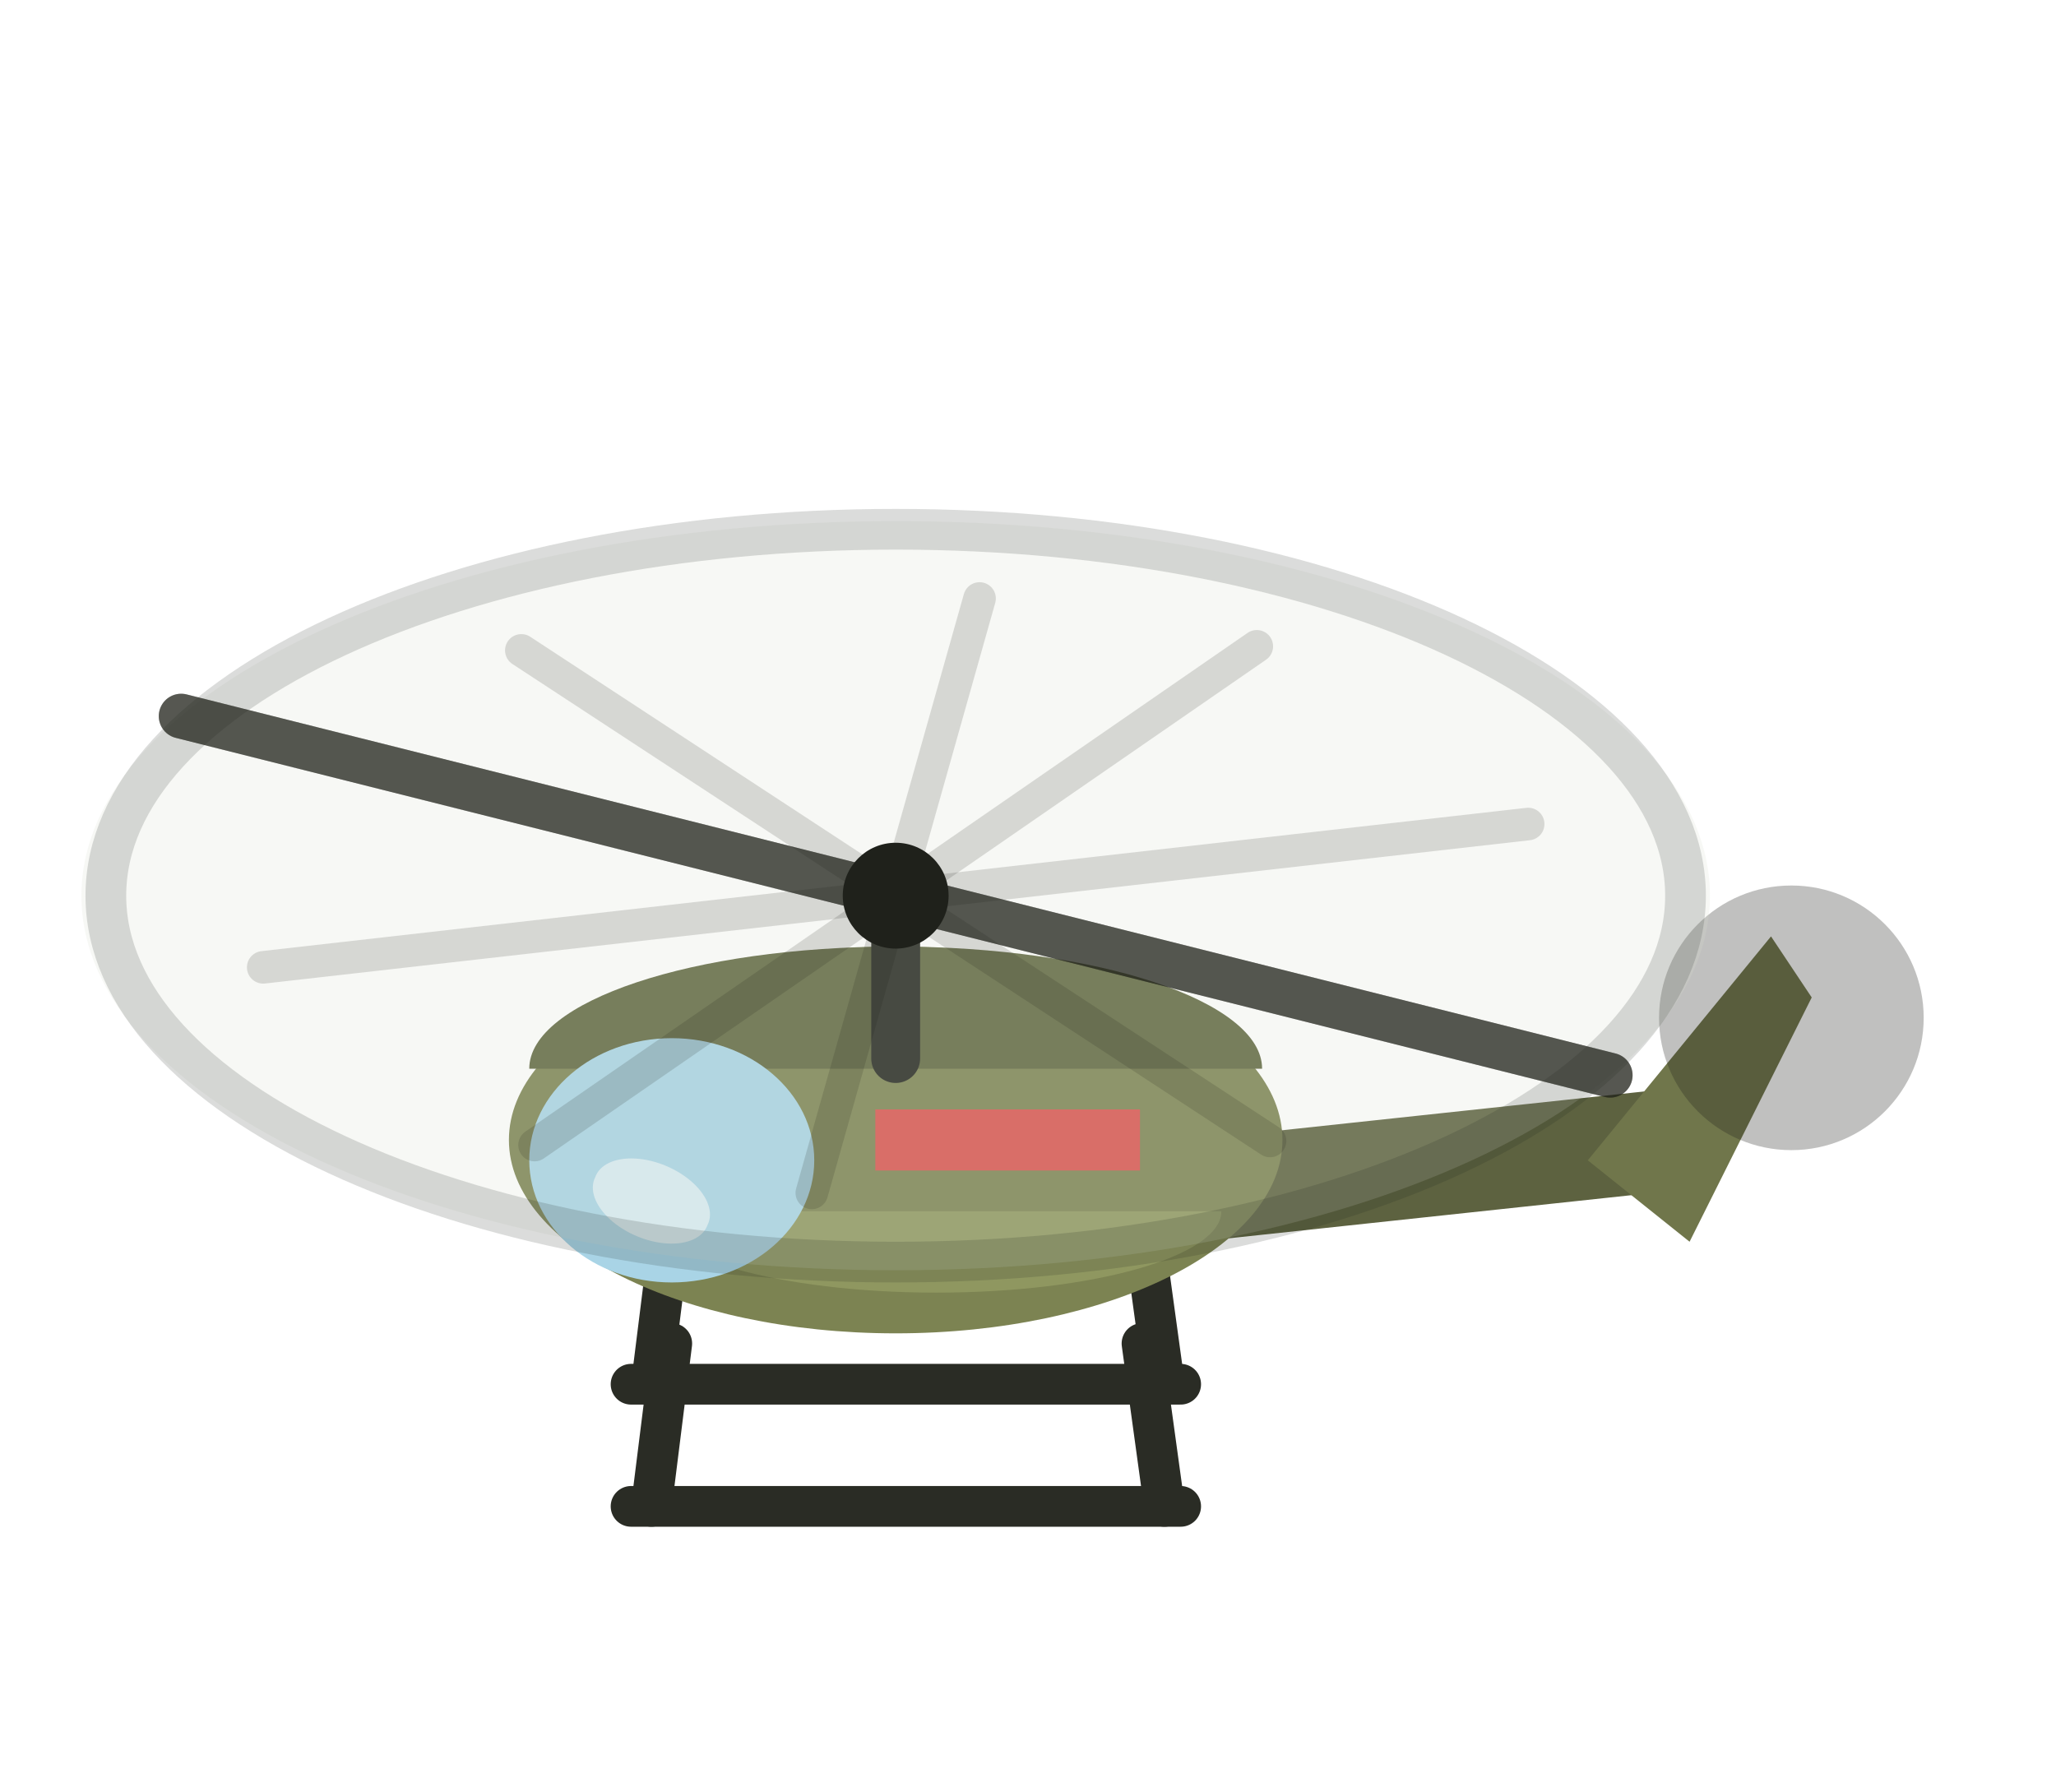
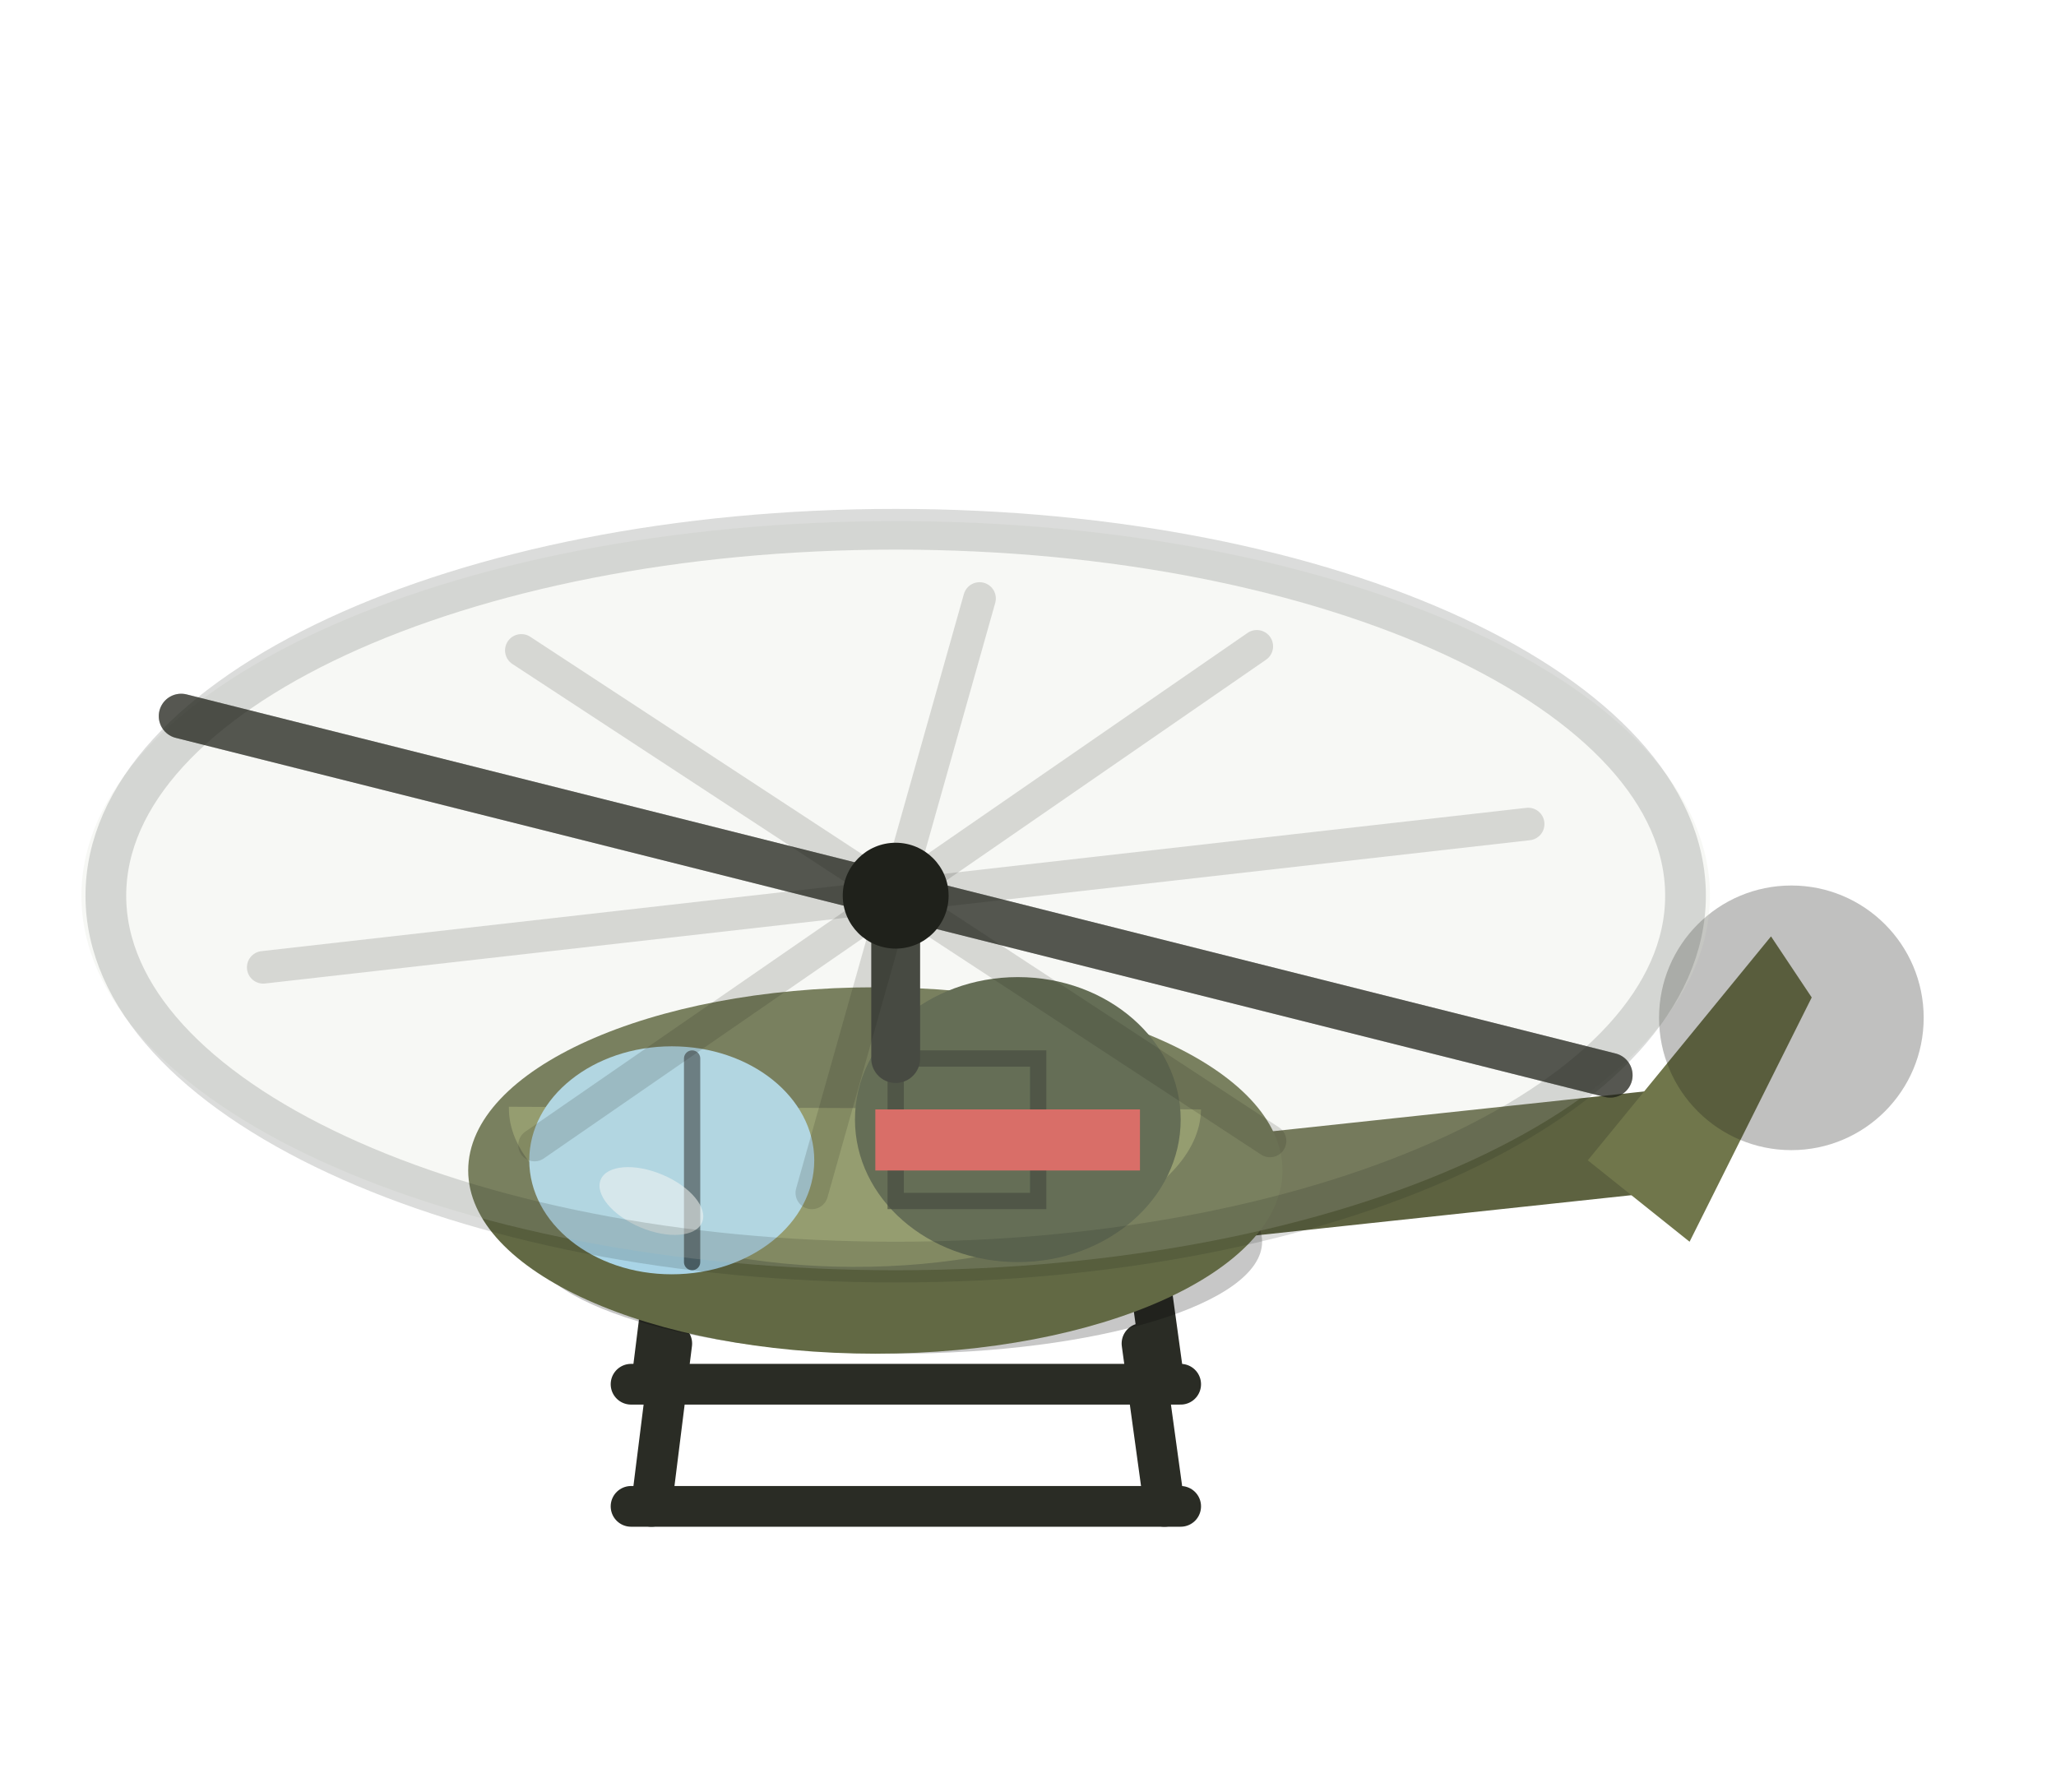
<svg xmlns="http://www.w3.org/2000/svg" width="101" height="88" viewBox="-44 -71 101 88">
  <rect id="bounds" x="-44" y="-71" width="101" height="88" fill="#000" fill-opacity="0" />
  <path d="M14 3L-13 3" fill="none" stroke="#2a2c25" stroke-width="2" stroke-linecap="round" />
  <path d="M13.2 3L12.1 -5" fill="none" stroke="#2a2c25" stroke-width="2" stroke-linecap="round" />
  <path d="M-12 3L-11 -5" fill="none" stroke="#2a2c25" stroke-width="2" stroke-linecap="round" />
  <path d="M14 -3L-13 -3" fill="none" stroke="#2a2c25" stroke-width="2" stroke-linecap="round" />
  <path d="M13.2 -3L12.1 -11" fill="none" stroke="#2a2c25" stroke-width="2" stroke-linecap="round" />
  <path d="M-12 -3L-11 -11" fill="none" stroke="#2a2c25" stroke-width="2" stroke-linecap="round" />
  <path d="M10 -12L38 -15" fill="none" stroke="#5d6240" stroke-width="5" stroke-linecap="round" />
  <path d="M34 -14L43 -25L45 -22L39 -10Z" fill="#70764b" />
  <path d="M50.5 -21A6.5 6.5 0 1 1 37.5 -21A6.5 6.5 0 1 1 50.5 -21" fill="rgba(30,32,25,.28)" />
-   <path d="M-19 -15A19 9.5 180 1 1 19 -15A19 9.5 180 1 1 -19 -15" fill="#7c8352" />
-   <path d="M-18 -18.5A18 6 180 0 1 18 -18.5" fill="#5f6640" />
-   <path d="M16 -11.5A14 4 180 1 1 -12 -11.5" fill="#8f9760" />
-   <path d="M-18 -14A7 6 180 1 1 -4 -14A7 6 180 1 1 -18 -14" fill="#a9d4e6" />
-   <path d="M-14.76 -13.17A3 1.8 202.92 1 1 -9.24 -10.83A3 1.8 202.92 1 1 -14.76 -13.17" fill="rgba(255,255,255,.55)" />
+   <path d="M-18 -10A18 5.5 180 1 1 18 -10A18 5.5 180 1 1 -18 -10" fill="rgba(0,0,0,.22)" />
+   <path d="M-21 -13.5A20 9 180 1 1 19 -13.5A20 9 180 1 1 -21 -13.5" fill="#626944" />
+   <path d="M15 -16.5A17 7.8 180 1 1 -19 -16.63" fill="#858d59" />
+   <path d="M-2 -16A8 7 180 1 1 14 -16A8 7 180 1 1 -2 -16" fill="#485238" />
+   <path d="M-18 -14A7 5.6 180 1 1 -4 -14A7 5.6 180 1 1 -18 -14" fill="#a9d4e6" />
+   <path d="M-10 -9L-10 -19" fill="none" stroke="rgba(35,45,48,.65)" stroke-width="0.8" stroke-linecap="round" />
+   <path d="M-14.49 -13.05A2.7 1.4 202.92 1 1 -9.51 -10.95A2.7 1.4 202.92 1 1 -14.49 -13.05" fill="rgba(255,255,255,.52)" />
+   <path d="M7 -12L0 -12L0 -19L7 -19Z" fill="none" stroke="rgba(33,38,27,.65)" stroke-width="0.8" stroke-linecap="round" />
  <path d="M12 -13.5L-1 -13.5L-1 -16.5L12 -16.5Z" fill="#d9534f" />
  <path d="M0 -19L0 -26" fill="none" stroke="#23251f" stroke-width="2.4" stroke-linecap="round" />
  <path d="M40 -27A40 18.4 0 1 1 -40 -27A40 18.4 0 1 1 40 -27" fill="rgba(215,222,205,.2)" />
  <path d="M38.8 -27A38.8 18 0 1 1 -38.8 -27A38.8 18 0 1 1 38.8 -27" fill="none" stroke="rgba(30,32,25,.16)" stroke-width="2" stroke-linecap="round" />
  <path d="M35.1 -18.18L-35.1 -35.82" fill="none" stroke="rgba(30,32,25,.5)" stroke-width="2.2" stroke-linecap="round" />
  <path d="M-35.1 -35.82L35.1 -18.18" fill="none" stroke="rgba(30,32,25,.5)" stroke-width="2.2" stroke-linecap="round" />
  <path d="M-4.12 -12.4L4.12 -41.6" fill="none" stroke="rgba(30,32,25,.15)" stroke-width="1.6" stroke-linecap="round" />
  <path d="M-31.07 -23.48L31.07 -30.52" fill="none" stroke="rgba(30,32,25,.15)" stroke-width="1.6" stroke-linecap="round" />
  <path d="M-18.39 -39.05L18.39 -14.95" fill="none" stroke="rgba(30,32,25,.15)" stroke-width="1.6" stroke-linecap="round" />
  <path d="M17.74 -39.25L-17.74 -14.75" fill="none" stroke="rgba(30,32,25,.15)" stroke-width="1.6" stroke-linecap="round" />
  <path d="M2.6 -27A2.6 2.6 0 1 1 -2.6 -27A2.6 2.6 0 1 1 2.6 -27" fill="#1f211b" />
</svg>
